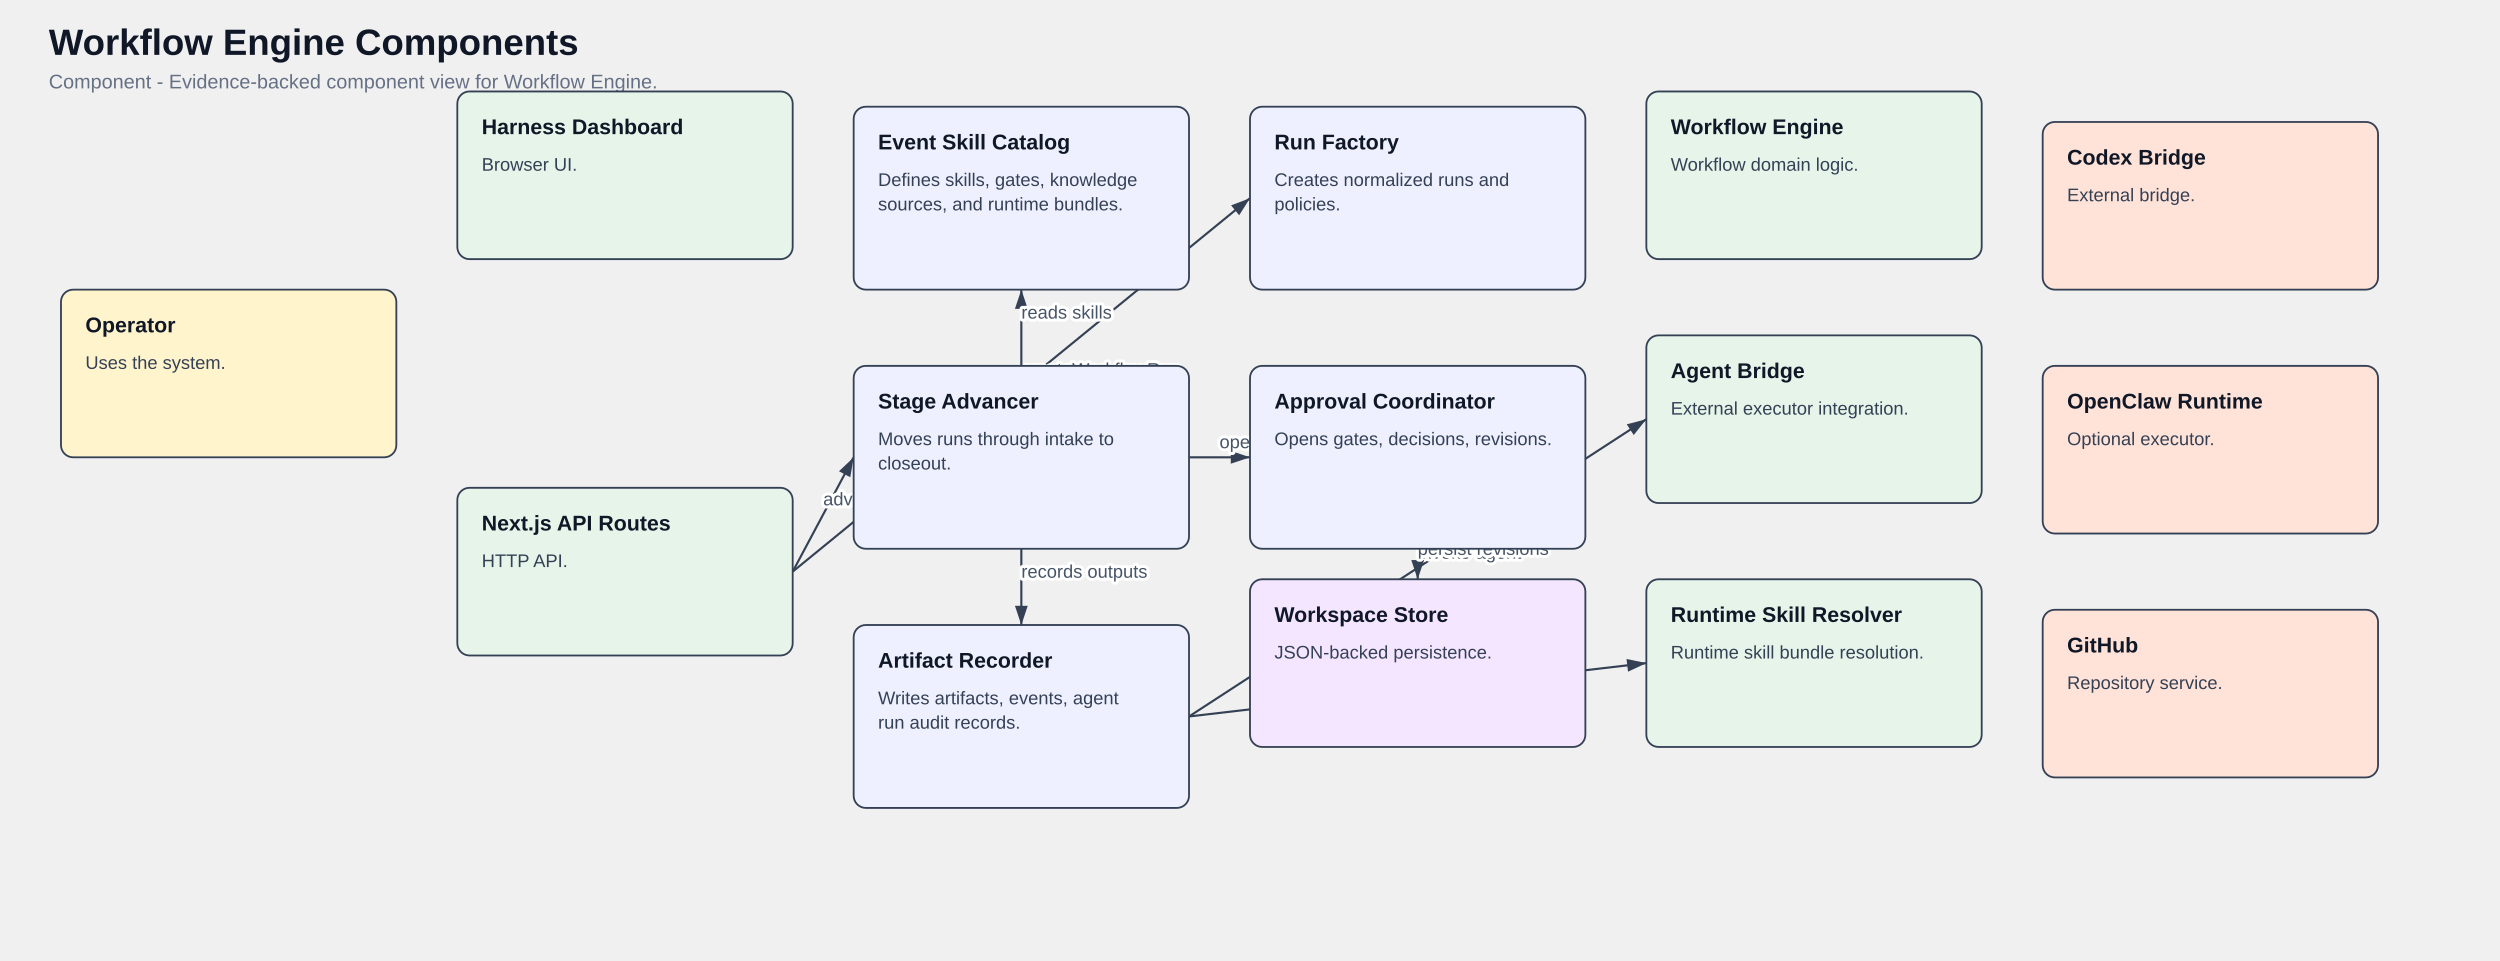
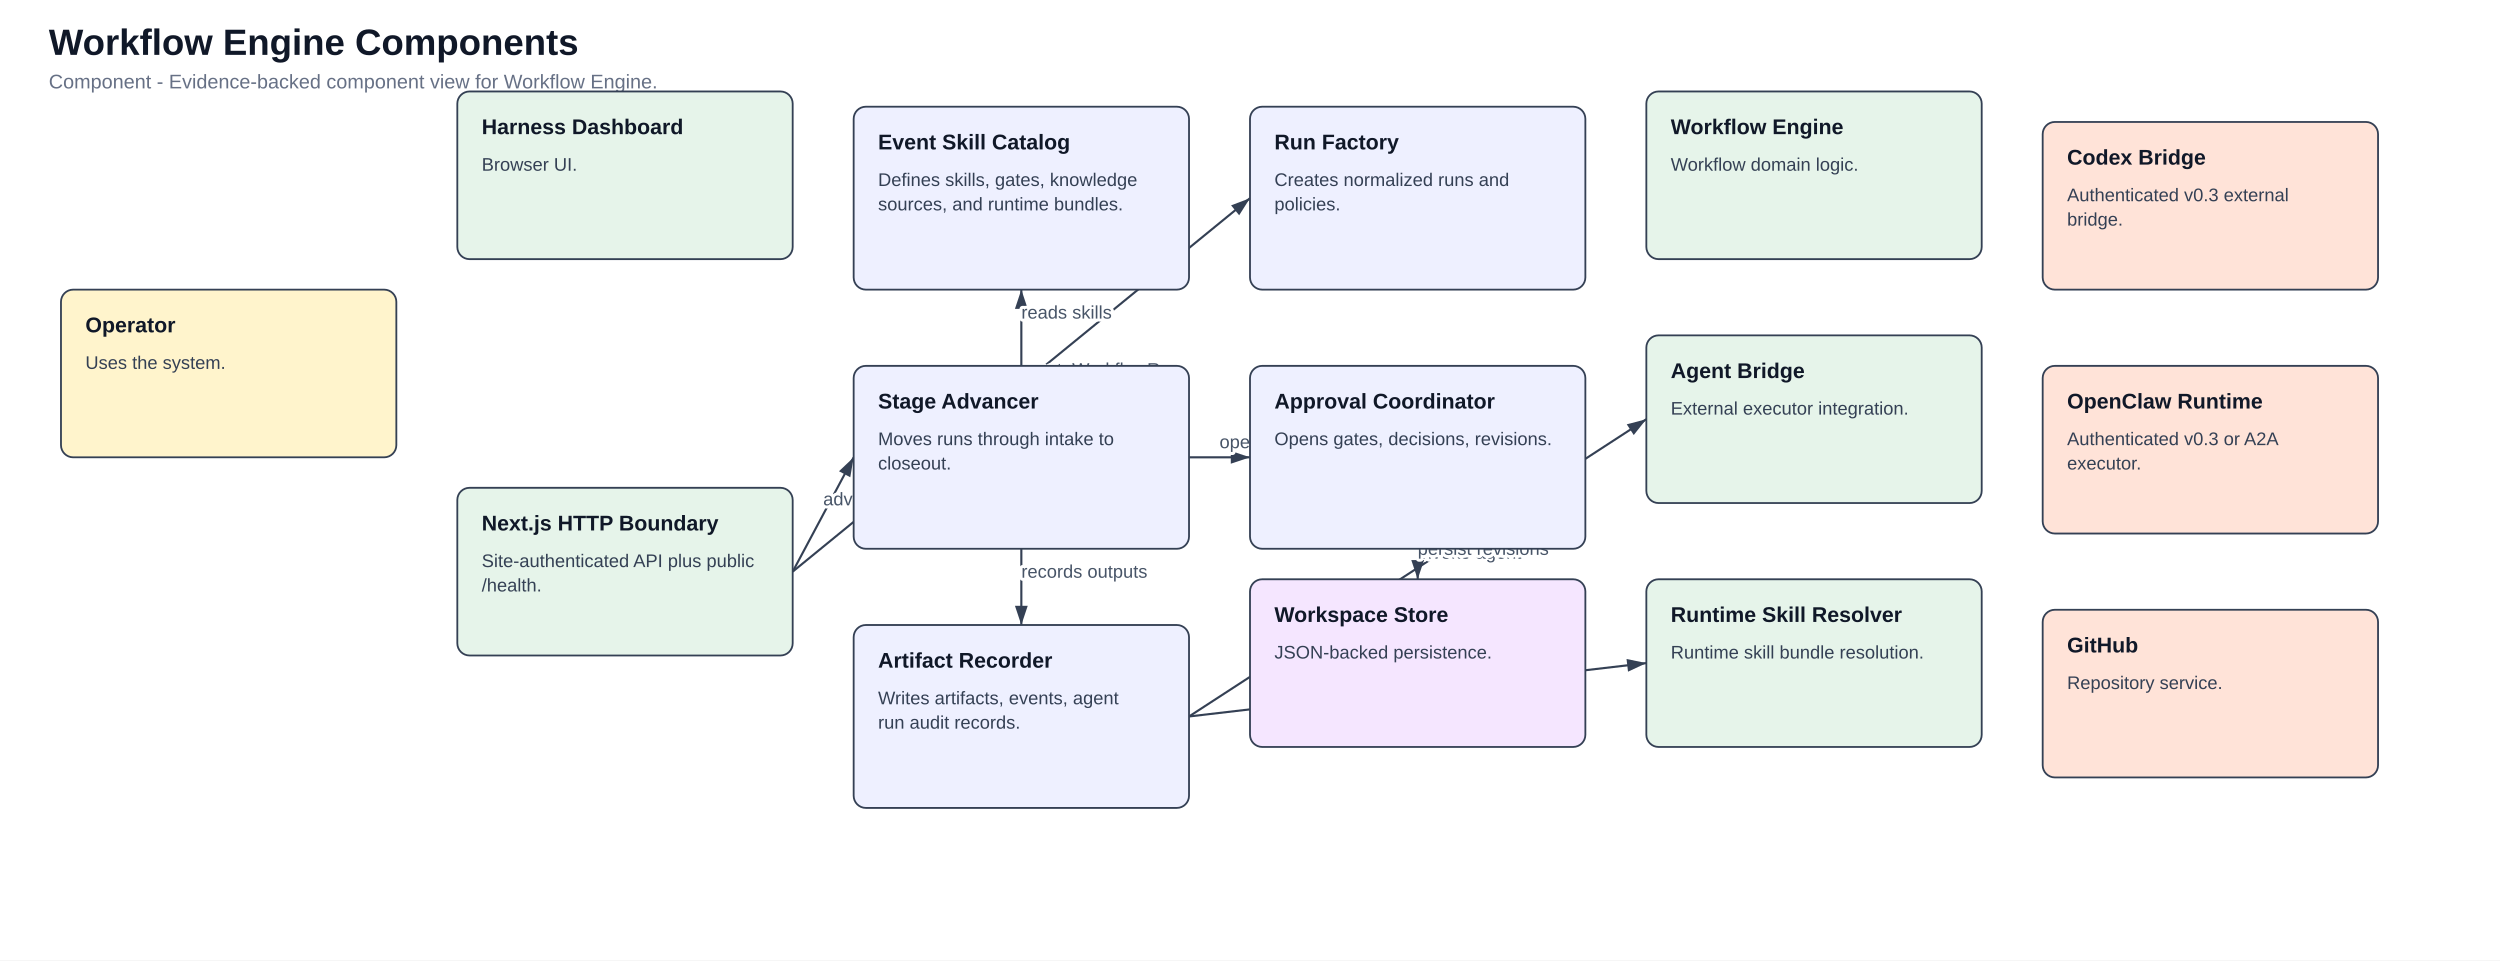
<svg xmlns="http://www.w3.org/2000/svg" width="1640" height="630" viewBox="0 0 1640 630" role="img" aria-labelledby="title desc">
  <defs>
    <marker id="arrow" markerWidth="10" markerHeight="10" refX="9" refY="3" orient="auto" markerUnits="strokeWidth">
      <path d="M0,0 L0,6 L9,3 z" fill="#344054" />
    </marker>
  </defs>
  <style>
    svg { background: #ffffff; font-family: Arial, Helvetica, sans-serif; }
    .diagram-title { fill: #101828; font-size: 24px; font-weight: 700; }
    .diagram-meta { fill: #667085; font-size: 13px; }
    .node { stroke: #344054; stroke-width: 1.2; }
    .node-title { fill: #101828; font-size: 14px; font-weight: 700; }
    .node-desc { fill: #344054; font-size: 12px; }
    .edge { stroke: #344054; stroke-width: 1.4; marker-end: url(#arrow); }
    .edge-label { fill: #475467; font-size: 12px; paint-order: stroke; stroke: #ffffff; stroke-width: 4px; stroke-linejoin: round; }
  </style>
+   <rect class="canvas-background" width="100%" height="100%" fill="#ffffff" />
  <text class="diagram-title" x="32" y="36">Workflow Engine Components</text>
  <text class="diagram-meta" x="32" y="58">Component - Evidence-backed component view for Workflow Engine.</text>
  <g class="edges">
    <line class="edge" x1="520" y1="375" x2="820" y2="130" />
    <text class="edge-label" x="670" y="246.5">createWorkflowRun</text>
    <line class="edge" x1="520" y1="375" x2="560" y2="300" />
    <text class="edge-label" x="540" y="331.5">advanceWorkflow</text>
    <line class="edge" x1="670" y1="240" x2="670" y2="190" />
    <text class="edge-label" x="670" y="209">reads skills</text>
    <line class="edge" x1="780" y1="300" x2="820" y2="300" />
    <text class="edge-label" x="800" y="294">opens gates</text>
    <line class="edge" x1="670" y1="360" x2="670" y2="410" />
    <text class="edge-label" x="670" y="379">records outputs</text>
    <line class="edge" x1="780" y1="470" x2="1080" y2="275" />
    <text class="edge-label" x="930" y="366.5">invoke agent</text>
    <line class="edge" x1="780" y1="470" x2="1080" y2="435" />
    <text class="edge-label" x="930" y="446.5">resolve bundles</text>
    <line class="edge" x1="930" y1="360" x2="930" y2="380" />
    <text class="edge-label" x="930" y="364">persist revisions</text>
  </g>
  <g class="nodes">
    <rect class="node person" x="40" y="190" width="220" height="110" rx="8" fill="#fff4cc" />
    <text class="node-title" x="56" y="218">Operator</text>
    <text class="node-desc" x="56" y="242">Uses the system.</text>
    <rect class="node container" x="300" y="60" width="220" height="110" rx="8" fill="#e6f4ea" />
    <text class="node-title" x="316" y="88">Harness Dashboard</text>
    <text class="node-desc" x="316" y="112">Browser UI.</text>
    <rect class="node container" x="300" y="320" width="220" height="110" rx="8" fill="#e6f4ea" />
-     <text class="node-title" x="316" y="348">Next.js API Routes</text>
-     <text class="node-desc" x="316" y="372">HTTP API.</text>
+     <text class="node-title" x="316" y="348">Next.js HTTP Boundary</text>
+     <text class="node-desc" x="316" y="372">Site-authenticated API plus public</text>
+     <text class="node-desc" x="316" y="388">/health.</text>
    <rect class="node container" x="1080" y="60" width="220" height="110" rx="8" fill="#e6f4ea" />
    <text class="node-title" x="1096" y="88">Workflow Engine</text>
    <text class="node-desc" x="1096" y="112">Workflow domain logic.</text>
    <rect class="node container" x="1080" y="220" width="220" height="110" rx="8" fill="#e6f4ea" />
    <text class="node-title" x="1096" y="248">Agent Bridge</text>
    <text class="node-desc" x="1096" y="272">External executor integration.</text>
    <rect class="node container" x="1080" y="380" width="220" height="110" rx="8" fill="#e6f4ea" />
    <text class="node-title" x="1096" y="408">Runtime Skill Resolver</text>
    <text class="node-desc" x="1096" y="432">Runtime skill bundle resolution.</text>
    <rect class="node storage" x="820" y="380" width="220" height="110" rx="8" fill="#f5e6ff" />
    <text class="node-title" x="836" y="408">Workspace Store</text>
    <text class="node-desc" x="836" y="432">JSON-backed persistence.</text>
    <rect class="node external" x="1340" y="80" width="220" height="110" rx="8" fill="#ffe3d8" />
    <text class="node-title" x="1356" y="108">Codex Bridge</text>
-     <text class="node-desc" x="1356" y="132">External bridge.</text>
+     <text class="node-desc" x="1356" y="132">Authenticated v0.3 external</text>
+     <text class="node-desc" x="1356" y="148">bridge.</text>
    <rect class="node external" x="1340" y="240" width="220" height="110" rx="8" fill="#ffe3d8" />
    <text class="node-title" x="1356" y="268">OpenClaw Runtime</text>
-     <text class="node-desc" x="1356" y="292">Optional executor.</text>
+     <text class="node-desc" x="1356" y="292">Authenticated v0.3 or A2A</text>
+     <text class="node-desc" x="1356" y="308">executor.</text>
    <rect class="node external" x="1340" y="400" width="220" height="110" rx="8" fill="#ffe3d8" />
    <text class="node-title" x="1356" y="428">GitHub</text>
    <text class="node-desc" x="1356" y="452">Repository service.</text>
    <rect class="node component" x="560" y="70" width="220" height="120" rx="8" fill="#eef0ff" />
    <text class="node-title" x="576" y="98">Event Skill Catalog</text>
    <text class="node-desc" x="576" y="122">Defines skills, gates, knowledge</text>
    <text class="node-desc" x="576" y="138">sources, and runtime bundles.</text>
    <rect class="node component" x="820" y="70" width="220" height="120" rx="8" fill="#eef0ff" />
    <text class="node-title" x="836" y="98">Run Factory</text>
    <text class="node-desc" x="836" y="122">Creates normalized runs and</text>
    <text class="node-desc" x="836" y="138">policies.</text>
    <rect class="node component" x="560" y="240" width="220" height="120" rx="8" fill="#eef0ff" />
    <text class="node-title" x="576" y="268">Stage Advancer</text>
    <text class="node-desc" x="576" y="292">Moves runs through intake to</text>
    <text class="node-desc" x="576" y="308">closeout.</text>
    <rect class="node component" x="820" y="240" width="220" height="120" rx="8" fill="#eef0ff" />
    <text class="node-title" x="836" y="268">Approval Coordinator</text>
    <text class="node-desc" x="836" y="292">Opens gates, decisions, revisions.</text>
    <rect class="node component" x="560" y="410" width="220" height="120" rx="8" fill="#eef0ff" />
    <text class="node-title" x="576" y="438">Artifact Recorder</text>
    <text class="node-desc" x="576" y="462">Writes artifacts, events, agent</text>
    <text class="node-desc" x="576" y="478">run audit records.</text>
  </g>
</svg>
